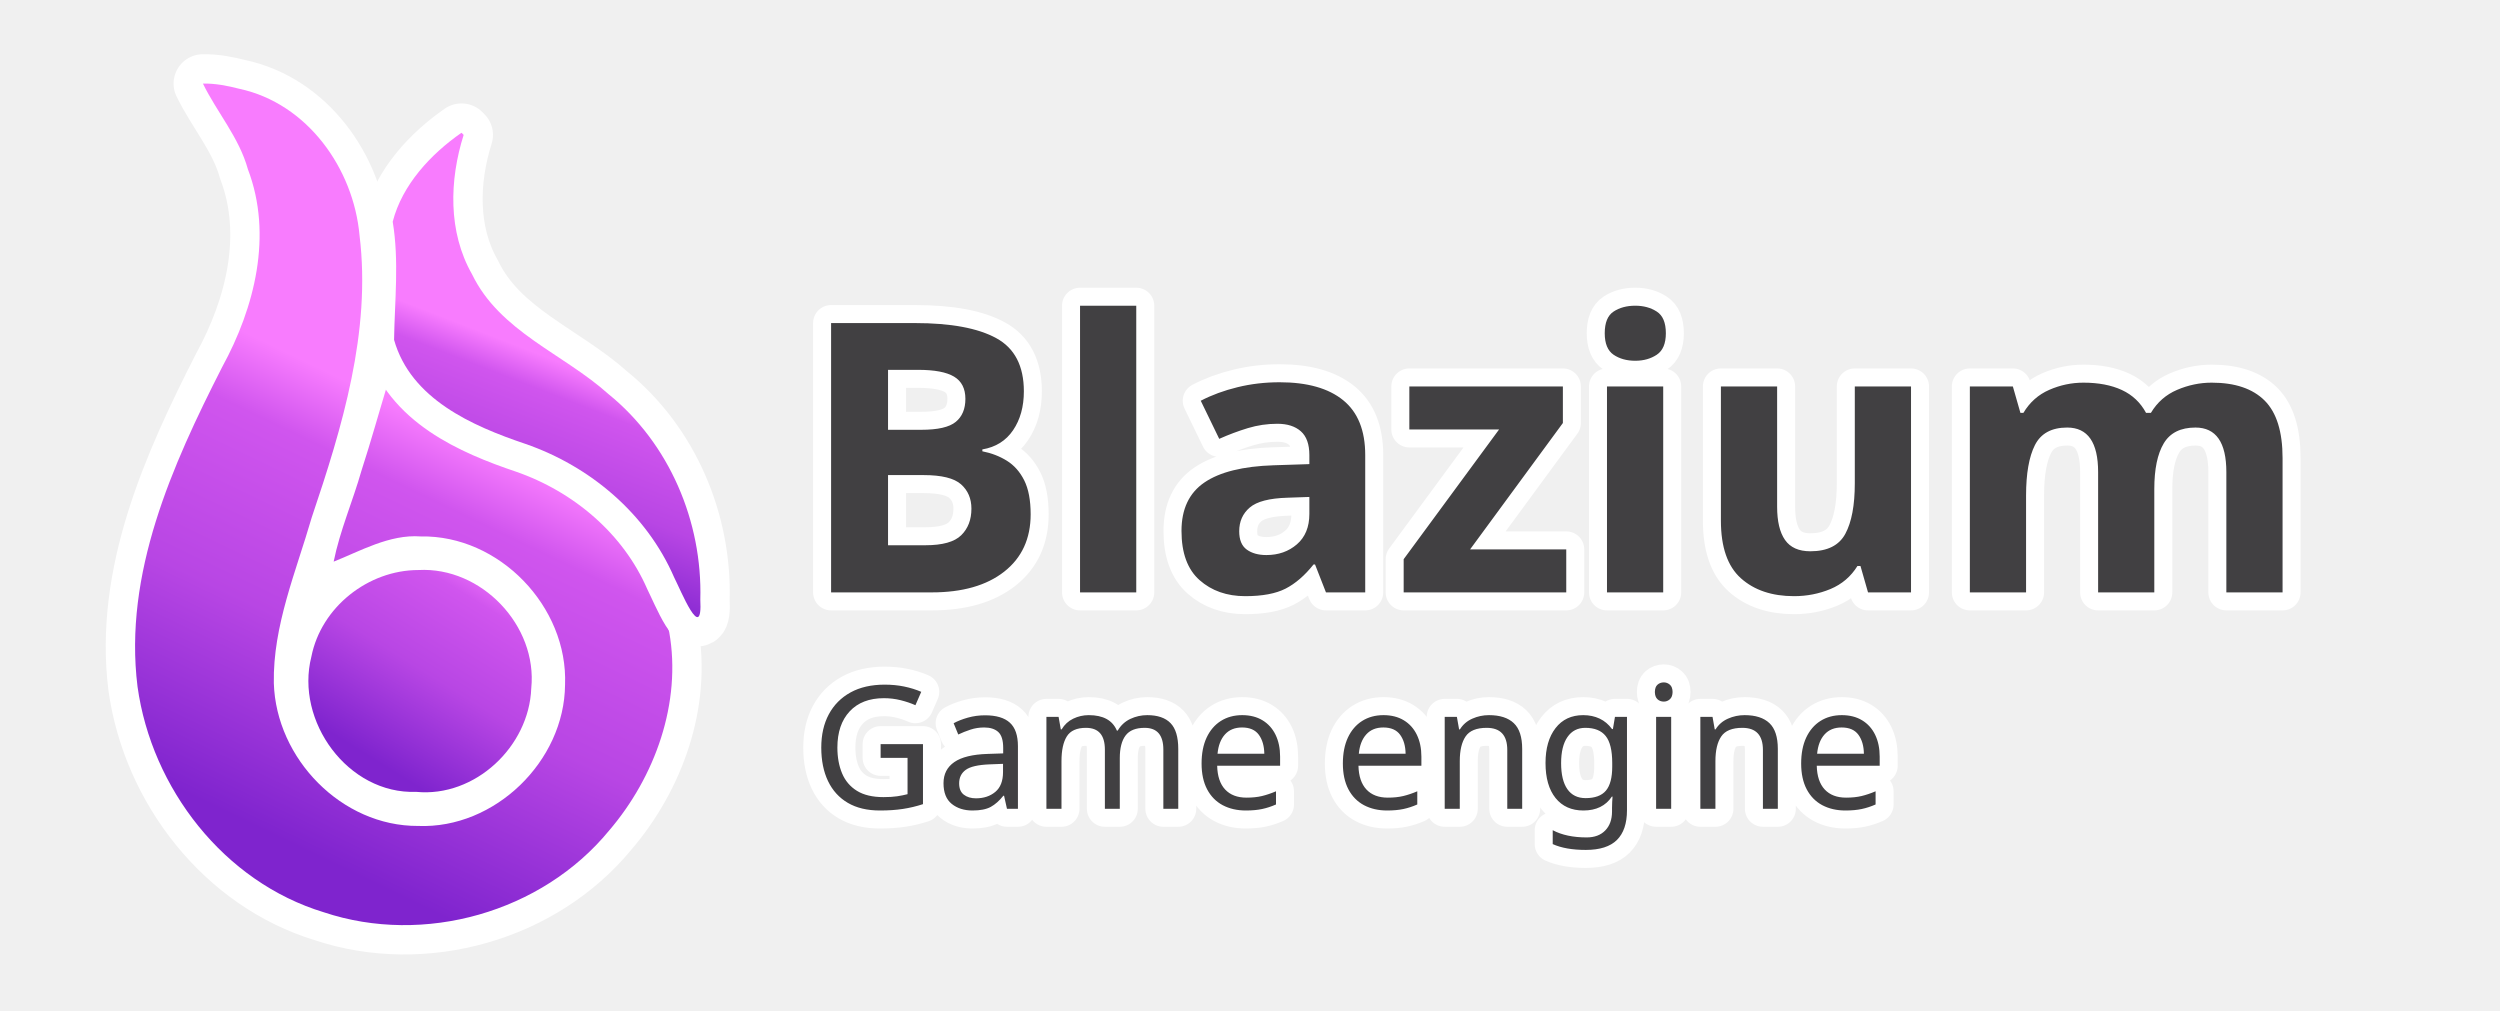
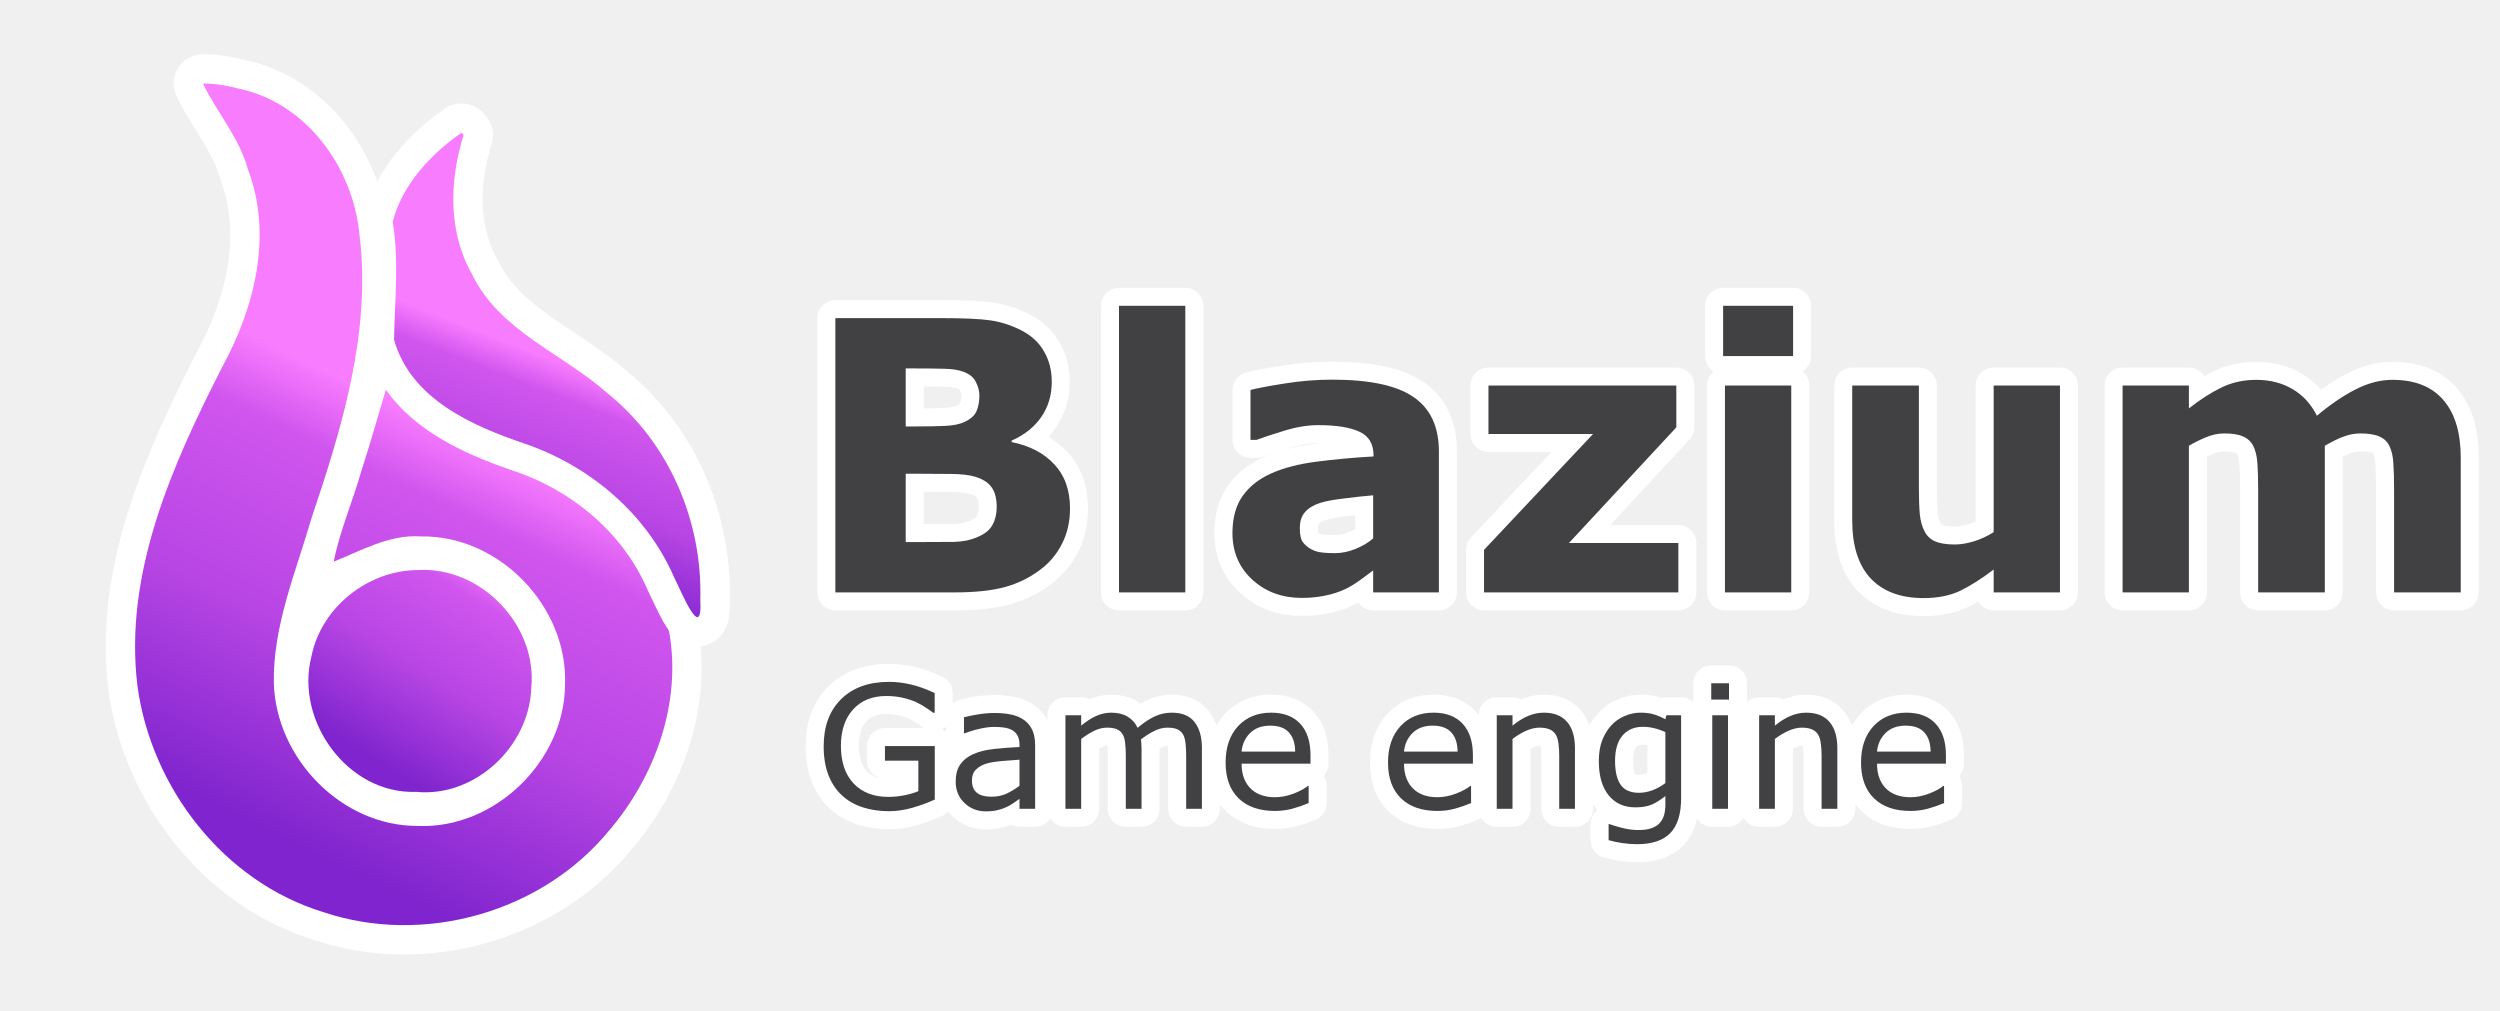
<svg xmlns="http://www.w3.org/2000/svg" xmlns:xlink="http://www.w3.org/1999/xlink" width="1024" height="414">
  <defs>
    <linearGradient id="c">
      <stop offset=".045" stop-color="#7f24ce" />
      <stop offset=".468" stop-color="#b846e4" />
      <stop offset=".825" stop-color="#d055ee" />
      <stop offset="1" stop-color="#f87cfe" />
    </linearGradient>
    <linearGradient id="b">
      <stop offset=".045" stop-color="#7f24ce" />
      <stop offset=".478" stop-color="#b846e4" />
      <stop offset=".848" stop-color="#d055ee" />
      <stop offset="1" stop-color="#f87cfe" />
    </linearGradient>
    <linearGradient id="a">
      <stop offset=".045" stop-color="#7f24ce" />
      <stop offset=".468" stop-color="#b846e4" />
      <stop offset=".848" stop-color="#d055ee" />
      <stop offset="1" stop-color="#f87cfe" />
    </linearGradient>
-     <linearGradient xlink:href="#a" id="g" x1="635.831" x2="721.822" y1="589.778" y2="368.408" gradientTransform="translate(-23.58 17.032)scale(.3755)" gradientUnits="userSpaceOnUse" />
-     <linearGradient xlink:href="#b" id="f" x1="269.585" x2="488.27" y1="847.204" y2="393.079" gradientTransform="translate(-23.58 17.032)scale(.3755)" gradientUnits="userSpaceOnUse" />
+     <linearGradient xlink:href="#a" id="f" x1="635.831" x2="721.822" y1="589.778" y2="368.408" gradientTransform="translate(-23.58 17.032)scale(.3755)" gradientUnits="userSpaceOnUse" />
+     <linearGradient xlink:href="#b" id="e" x1="269.585" x2="488.27" y1="847.204" y2="393.079" gradientTransform="translate(-23.58 17.032)scale(.3755)" gradientUnits="userSpaceOnUse" />
    <linearGradient xlink:href="#c" id="d" x1="496.519" x2="635.831" y1="813.477" y2="589.778" gradientTransform="translate(-23.58 17.032)scale(.3755)" gradientUnits="userSpaceOnUse" />
  </defs>
  <path fill="url(#d)" stroke="#fff" stroke-linecap="round" stroke-linejoin="round" stroke-width="24.032" d="m 171.383,233.485 c 25.804,-1.42 48.862,22.764 46.218,48.475 -0.887,23.806 -23.009,44.734 -47.117,42.387 -28.001,1.028 -49.673,-29.016 -42.942,-55.389 4,-20.293 23.305,-35.468 43.84,-35.474 z" paint-order="markers stroke fill" style="mix-blend-mode:normal" />
-   <path fill="url(#f)" stroke="#fff" stroke-linecap="round" stroke-linejoin="round" stroke-width="24.032" d="m 83.117,34.229 c 5.64,11.591 14.848,22.131 18.413,35.067 10.281,26.95 2.82,56.663 -10.558,81.098 -20.491,40.237 -40.378,84.604 -34.646,130.82 5.79,41.75 35.465,80.06 76.31,92.455 41,13.686 89.303,0.054 116.792,-33.404 18.862,-21.989 29.846,-52.452 24.677,-81.403 -7.864,-32.19 -32.948,-58.979 -64.674,-68.674 -19.224,-6.423 -38.176,-16.029 -50.849,-32.3 -3.153,10.351 -6.735,23.249 -10.496,34.802 -3.55,12.511 -8.861,24.653 -11.42,37.359 10.527,-4.14 22.878,-11.287 35.646,-10.322 32.138,-0.623 60.402,28.735 59.133,60.77 -0.259,31.284 -28.775,59.065 -60.204,57.811 -31.309,0.142 -58.144,-27.571 -59.081,-58.49 -0.429,-23.462 9.107,-45.683 15.538,-67.909 12.45,-36.9 24.386,-76.078 19.574,-115.44 C 144.821,69.001 125.865,42.37 98.079,36.381 93.196,35.123 88.182,34.131 83.117,34.229 Z" paint-order="markers stroke fill" style="mix-blend-mode:normal" />
-   <path fill="url(#g)" stroke="#fff" stroke-linecap="round" stroke-linejoin="round" stroke-width="24.032" d="m 189.029,54.376 c -12.594,8.747 -24.293,21.347 -28.176,36.441 2.671,16.027 0.802,32.396 0.56,48.396 6.855,24.185 31.904,35.215 53.723,42.575 26.602,9.179 49.674,28.651 60.99,54.695 2.64,5.145 11.718,27.604 10.722,9.111 0.905,-31.9 -12.663,-63.969 -37.636,-84.196 -18.439,-16.556 -44.487,-25.509 -55.88,-49.096 -9.866,-17.307 -9.282,-38.517 -3.42,-57.042 l -0.442,-0.442 z" paint-order="markers stroke fill" style="mix-blend-mode:normal" />
-   <g fill="#414042" stroke="#fff" stroke-linejoin="round" stroke-width="14" font-family="'Inter Alia'" paint-order="stroke fill markers">
-     <text xml:space="preserve" x="413.602" y="245.49" font-size="12" font-weight="700" style="-inkscape-font-specification:&quot;Inter Alia, Bold&quot;;font-variant-ligatures:normal;font-variant-caps:normal;font-variant-numeric:normal;font-variant-east-asian:normal;text-align:start" transform="translate(-109.188 -15.965)scale(1.05342)">
-       <tspan x="413.602" y="245.49" font-size="146.667" style="-inkscape-font-specification:&quot;Inter Alia, Bold&quot;;font-variant-ligatures:normal;font-variant-caps:normal;font-variant-numeric:normal;font-variant-east-asian:normal">Blazium</tspan>
-     </text>
-     <text xml:space="preserve" x="418.92" y="329.631" font-size="80" font-weight="500" style="-inkscape-font-specification:&quot;Inter Alia, Medium&quot;;font-variant-ligatures:normal;font-variant-caps:normal;font-variant-numeric:normal;font-variant-east-asian:normal;text-align:start" transform="translate(-109.188 -15.965)scale(1.05342)">
-       <tspan x="418.92" y="329.631" font-size="66.667" font-weight="400" style="-inkscape-font-specification:&quot;Inter Alia, Normal&quot;;font-variant-ligatures:normal;font-variant-caps:normal;font-variant-numeric:normal;font-variant-east-asian:normal">Game engine</tspan>
-     </text>
+   <path fill="url(#e)" stroke="#fff" stroke-linecap="round" stroke-linejoin="round" stroke-width="24.032" d="m 83.117,34.229 c 5.64,11.591 14.848,22.131 18.413,35.067 10.281,26.95 2.82,56.663 -10.558,81.098 -20.491,40.237 -40.378,84.604 -34.646,130.82 5.79,41.75 35.465,80.06 76.31,92.455 41,13.686 89.303,0.054 116.792,-33.404 18.862,-21.989 29.846,-52.452 24.677,-81.403 -7.864,-32.19 -32.948,-58.979 -64.674,-68.674 -19.224,-6.423 -38.176,-16.029 -50.849,-32.3 -3.153,10.351 -6.735,23.249 -10.496,34.802 -3.55,12.511 -8.861,24.653 -11.42,37.359 10.527,-4.14 22.878,-11.287 35.646,-10.322 32.138,-0.623 60.402,28.735 59.133,60.77 -0.259,31.284 -28.775,59.065 -60.204,57.811 -31.309,0.142 -58.144,-27.571 -59.081,-58.49 -0.429,-23.462 9.107,-45.683 15.538,-67.909 12.45,-36.9 24.386,-76.078 19.574,-115.44 C 144.821,69.001 125.865,42.37 98.079,36.381 93.196,35.123 88.182,34.131 83.117,34.229 Z" paint-order="markers stroke fill" style="mix-blend-mode:normal" />
+   <path fill="url(#f)" stroke="#fff" stroke-linecap="round" stroke-linejoin="round" stroke-width="24.032" d="m 189.029,54.376 c -12.594,8.747 -24.293,21.347 -28.176,36.441 2.671,16.027 0.802,32.396 0.56,48.396 6.855,24.185 31.904,35.215 53.723,42.575 26.602,9.179 49.674,28.651 60.99,54.695 2.64,5.145 11.718,27.604 10.722,9.111 0.905,-31.9 -12.663,-63.969 -37.636,-84.196 -18.439,-16.556 -44.487,-25.509 -55.88,-49.096 -9.866,-17.307 -9.282,-38.517 -3.42,-57.042 l -0.442,-0.442 z" paint-order="markers stroke fill" style="mix-blend-mode:normal" />
+   <g fill="#414042" stroke="#fff" stroke-linejoin="round" stroke-width="14.748" font-family="'Inter Alia'" paint-order="stroke fill markers">
+     <path d="m 438.273,208.238 q 0,8.148 -3.319,14.56 -3.244,6.412 -8.977,10.637 -6.639,4.979 -14.635,7.091 -7.921,2.112 -20.143,2.112 H 342.162 V 130.308 h 43.605 q 13.579,0 19.841,0.905 6.337,0.905 12.523,3.998 6.412,3.244 9.505,8.751 3.168,5.432 3.168,12.448 0,8.148 -4.3,14.409 -4.3,6.186 -12.146,9.656 v 0.604 q 11.014,2.188 17.427,9.053 6.488,6.865 6.488,18.106 z m -37.117,-46.17 q 0,-2.791 -1.433,-5.583 -1.358,-2.791 -4.904,-4.149 -3.168,-1.207 -7.921,-1.282 -4.677,-0.151 -13.202,-0.151 h -2.716 v 23.764 h 4.526 q 6.865,0 11.693,-0.226 4.828,-0.226 7.619,-1.509 3.923,-1.735 5.13,-4.451 1.207,-2.791 1.207,-6.412 z m 7.091,45.717 q 0,-5.356 -2.112,-8.223 -2.037,-2.942 -7.016,-4.376 -3.395,-0.981 -9.355,-1.056 -5.96,-0.075 -12.448,-0.075 h -6.337 v 27.988 h 2.112 q 12.221,0 17.502,-0.075 5.281,-0.075 9.732,-1.961 4.526,-1.886 6.186,-4.979 1.735,-3.168 1.735,-7.242 z m 77.251,34.853 H 458.34 V 125.254 h 27.159 z m 76.949,-22.104 v -17.653 q -5.507,0.453 -11.92,1.282 -6.412,0.754 -9.732,1.811 -4.074,1.282 -6.262,3.772 -2.112,2.414 -2.112,6.412 0,2.64 0.453,4.3 0.453,1.66 2.263,3.168 1.735,1.509 4.149,2.263 2.414,0.679 7.544,0.679 4.074,0 8.223,-1.66 4.225,-1.66 7.393,-4.376 z m 0,13.127 q -2.188,1.66 -5.432,3.998 -3.244,2.339 -6.111,3.697 -3.998,1.811 -8.298,2.64 -4.3,0.905 -9.43,0.905 -12.07,0 -20.218,-7.469 -8.148,-7.469 -8.148,-19.086 0,-9.279 4.149,-15.164 4.149,-5.884 11.769,-9.279 7.544,-3.395 18.709,-4.828 11.165,-1.433 23.16,-2.112 v -0.453 q 0,-7.016 -5.733,-9.656 -5.733,-2.716 -16.899,-2.716 -6.714,0 -14.334,2.414 -7.619,2.339 -10.939,3.621 h -2.49 v -20.444 q 4.3,-1.132 13.956,-2.64 9.732,-1.584 19.464,-1.584 23.16,0 33.42,7.167 10.335,7.091 10.335,22.33 v 57.636 h -26.932 z m 125.005,8.977 h -79.59 v -17.427 l 44.661,-47.452 H 609.674 V 157.919 h 76.949 v 17.125 l -43.982,47.377 h 44.812 z m 46.245,0 H 706.539 V 157.919 h 27.159 z m 0.754,-96.79 H 705.785 V 125.254 h 28.667 z m 109.313,96.79 h -27.159 v -9.355 q -7.544,5.733 -13.806,8.751 -6.262,2.942 -14.937,2.942 -14.032,0 -21.651,-8.072 -7.544,-8.072 -7.544,-23.839 V 157.919 h 27.309 v 42.02 q 0,6.412 0.377,10.713 0.453,4.225 1.961,7.016 1.433,2.791 4.3,4.074 2.942,1.282 8.148,1.282 3.47,0 7.695,-1.282 4.225,-1.282 8.148,-3.772 V 157.919 h 27.159 z m 108.483,-60.051 v 60.051 h -27.309 v -42.322 q 0,-6.186 -0.302,-10.486 -0.302,-4.376 -1.66,-7.091 -1.358,-2.716 -4.149,-3.923 -2.716,-1.282 -7.695,-1.282 -3.998,0 -7.77,1.66 -3.772,1.584 -6.79,3.395 v 60.051 H 869.415 V 157.919 h 27.159 v 9.355 q 7.016,-5.507 13.428,-8.6 6.412,-3.093 14.183,-3.093 8.374,0 14.786,3.772 6.412,3.697 10.034,10.939 8.148,-6.865 15.842,-10.788 7.695,-3.923 15.088,-3.923 13.73,0 20.822,8.223 7.167,8.223 7.167,23.688 v 55.147 h -27.31 v -42.322 q 0,-6.262 -0.302,-10.562 -0.226,-4.3 -1.584,-7.016 -1.283,-2.716 -4.074,-3.923 -2.791,-1.282 -7.846,-1.282 -3.395,0 -6.639,1.207 -3.244,1.132 -7.921,3.847 z" aria-label="Blazium" font-size="146.667" font-weight="700" style="-inkscape-font-specification:&quot;Inter Alia, Bold&quot;" />
+     <path d="m 382.878,327.503 q -4.184,1.92 -9.156,3.361 -4.938,1.406 -9.567,1.406 -5.967,0 -10.939,-1.646 -4.972,-1.646 -8.47,-4.938 -3.532,-3.326 -5.452,-8.298 -1.92,-5.007 -1.92,-11.693 0,-12.242 7.133,-19.306 7.167,-7.098 19.649,-7.098 4.355,0 8.881,1.063 4.561,1.029 9.807,3.532 v 8.058 h -0.617 q -1.063,-0.823 -3.086,-2.16 -2.023,-1.337 -3.978,-2.229 -2.366,-1.063 -5.384,-1.749 -2.983,-0.72 -6.79,-0.72 -8.573,0 -13.579,5.521 -4.972,5.487 -4.972,14.882 0,9.91 5.212,15.431 5.212,5.487 14.197,5.487 3.292,0 6.55,-0.652 3.292,-0.652 5.761,-1.68 V 311.557 H 362.475 v -5.967 h 20.403 z m 41.115,3.772 h -6.412 v -4.081 q -0.857,0.583 -2.332,1.646 -1.44,1.029 -2.812,1.646 -1.612,0.789 -3.703,1.303 -2.092,0.549 -4.904,0.549 -5.178,0 -8.779,-3.429 -3.601,-3.429 -3.601,-8.744 0,-4.355 1.852,-7.03 1.886,-2.709 5.349,-4.252 3.498,-1.543 8.401,-2.092 4.904,-0.549 10.527,-0.823 v -0.994 q 0,-2.195 -0.789,-3.635 -0.754,-1.44 -2.195,-2.263 -1.372,-0.789 -3.292,-1.063 -1.92,-0.274 -4.012,-0.274 -2.538,0 -5.658,0.686 -3.12,0.652 -6.447,1.92 h -0.343 v -6.55 q 1.886,-0.514 5.452,-1.132 3.566,-0.617 7.03,-0.617 4.046,0 7.03,0.686 3.018,0.652 5.212,2.263 2.16,1.577 3.292,4.081 1.132,2.503 1.132,6.207 z m -6.412,-9.43 v -10.665 q -2.949,0.171 -6.961,0.514 -3.978,0.343 -6.31,0.994 -2.778,0.789 -4.492,2.469 -1.715,1.646 -1.715,4.561 0,3.292 1.989,4.972 1.989,1.646 6.07,1.646 3.395,0 6.207,-1.303 2.812,-1.337 5.212,-3.189 z m 74.72,9.43 h -6.447 v -21.809 q 0,-2.469 -0.24,-4.766 -0.206,-2.298 -0.926,-3.669 -0.789,-1.475 -2.263,-2.229 -1.475,-0.754 -4.252,-0.754 -2.709,0 -5.418,1.372 -2.709,1.337 -5.418,3.429 0.103,0.789 0.171,1.852 0.069,1.029 0.069,2.057 v 24.518 h -6.447 v -21.809 q 0,-2.538 -0.24,-4.801 -0.206,-2.298 -0.926,-3.669 -0.789,-1.475 -2.263,-2.195 -1.475,-0.754 -4.252,-0.754 -2.64,0 -5.315,1.303 -2.64,1.303 -5.281,3.326 v 28.599 h -6.447 v -38.303 h 6.447 v 4.252 q 3.018,-2.503 6.001,-3.909 3.018,-1.406 6.412,-1.406 3.909,0 6.618,1.646 2.743,1.646 4.081,4.561 3.909,-3.292 7.133,-4.732 3.223,-1.475 6.893,-1.475 6.31,0 9.293,3.841 3.018,3.806 3.018,10.665 z m 44.476,-18.483 h -28.222 q 0,3.532 1.063,6.172 1.063,2.606 2.915,4.286 1.783,1.646 4.218,2.469 2.469,0.823 5.418,0.823 3.909,0 7.853,-1.543 3.978,-1.577 5.658,-3.086 h 0.343 v 7.03 q -3.258,1.372 -6.652,2.298 -3.395,0.926 -7.133,0.926 -9.533,0 -14.882,-5.144 -5.349,-5.178 -5.349,-14.677 0,-9.396 5.109,-14.917 5.144,-5.521 13.511,-5.521 7.75,0 11.933,4.526 4.218,4.526 4.218,12.859 z m -6.275,-4.938 q -0.034,-5.075 -2.572,-7.853 -2.503,-2.778 -7.647,-2.778 -5.178,0 -8.264,3.052 -3.052,3.052 -3.463,7.578 z m 72.8,4.938 h -28.222 q 0,3.532 1.063,6.172 1.063,2.606 2.915,4.286 1.783,1.646 4.218,2.469 2.469,0.823 5.418,0.823 3.909,0 7.853,-1.543 3.978,-1.577 5.658,-3.086 h 0.343 v 7.03 q -3.258,1.372 -6.652,2.298 -3.395,0.926 -7.133,0.926 -9.533,0 -14.882,-5.144 -5.349,-5.178 -5.349,-14.677 0,-9.396 5.109,-14.917 5.144,-5.521 13.511,-5.521 7.75,0 11.933,4.526 4.218,4.526 4.218,12.859 z m -6.275,-4.938 q -0.034,-5.075 -2.572,-7.853 -2.503,-2.778 -7.647,-2.778 -5.178,0 -8.264,3.052 -3.052,3.052 -3.463,7.578 z m 48.076,23.421 h -6.447 v -21.809 q 0,-2.64 -0.309,-4.938 -0.309,-2.332 -1.132,-3.635 -0.857,-1.44 -2.469,-2.126 -1.612,-0.72 -4.184,-0.72 -2.64,0 -5.521,1.303 -2.88,1.303 -5.521,3.326 v 28.599 h -6.447 v -38.303 h 6.447 v 4.252 q 3.018,-2.503 6.241,-3.909 3.223,-1.406 6.618,-1.406 6.207,0 9.464,3.738 3.258,3.738 3.258,10.767 z m 43.481,-4.355 q 0,9.739 -4.424,14.299 -4.424,4.561 -13.614,4.561 -3.052,0 -5.967,-0.446 -2.88,-0.411 -5.692,-1.2 v -6.584 h 0.343 q 1.577,0.617 5.007,1.509 3.429,0.926 6.858,0.926 3.292,0 5.452,-0.789 2.16,-0.789 3.361,-2.195 1.2,-1.337 1.715,-3.223 0.514,-1.886 0.514,-4.218 v -3.498 q -2.915,2.332 -5.589,3.498 -2.64,1.132 -6.755,1.132 -6.858,0 -10.905,-4.938 -4.012,-4.972 -4.012,-13.991 0,-4.938 1.372,-8.504 1.406,-3.601 3.806,-6.207 2.229,-2.435 5.418,-3.772 3.189,-1.372 6.344,-1.372 3.326,0 5.555,0.686 2.263,0.652 4.766,2.023 l 0.411,-1.646 h 6.035 z m -6.447,-6.172 v -20.883 q -2.572,-1.166 -4.801,-1.646 -2.195,-0.514 -4.389,-0.514 -5.315,0 -8.367,3.566 -3.052,3.566 -3.052,10.356 0,6.447 2.263,9.773 2.263,3.326 7.51,3.326 2.812,0 5.624,-1.063 2.846,-1.097 5.212,-2.915 z m 26.061,-34.188 h -7.27 v -6.687 h 7.27 z m -0.411,44.716 h -6.447 v -38.303 h 6.447 z m 44.784,0 h -6.447 v -21.809 q 0,-2.64 -0.309,-4.938 -0.309,-2.332 -1.132,-3.635 -0.857,-1.44 -2.469,-2.126 -1.612,-0.72 -4.184,-0.72 -2.64,0 -5.521,1.303 -2.88,1.303 -5.521,3.326 v 28.599 h -6.447 v -38.303 h 6.447 v 4.252 q 3.018,-2.503 6.241,-3.909 3.223,-1.406 6.618,-1.406 6.207,0 9.464,3.738 3.258,3.738 3.258,10.767 z m 44.476,-18.483 h -28.222 q 0,3.532 1.063,6.172 1.063,2.606 2.915,4.286 1.783,1.646 4.218,2.469 2.469,0.823 5.418,0.823 3.909,0 7.853,-1.543 3.978,-1.577 5.658,-3.086 h 0.343 v 7.03 q -3.258,1.372 -6.652,2.298 -3.395,0.926 -7.133,0.926 -9.533,0 -14.882,-5.144 -5.349,-5.178 -5.349,-14.677 0,-9.396 5.109,-14.917 5.144,-5.521 13.511,-5.521 7.75,0 11.933,4.526 4.218,4.526 4.218,12.859 z m -6.275,-4.938 q -0.034,-5.075 -2.572,-7.853 -2.503,-2.778 -7.647,-2.778 -5.178,0 -8.264,3.052 -3.052,3.052 -3.463,7.578 z" aria-label="Game engine" font-size="66.667" style="-inkscape-font-specification:&quot;Inter Alia, Normal&quot;" />
  </g>
</svg>
